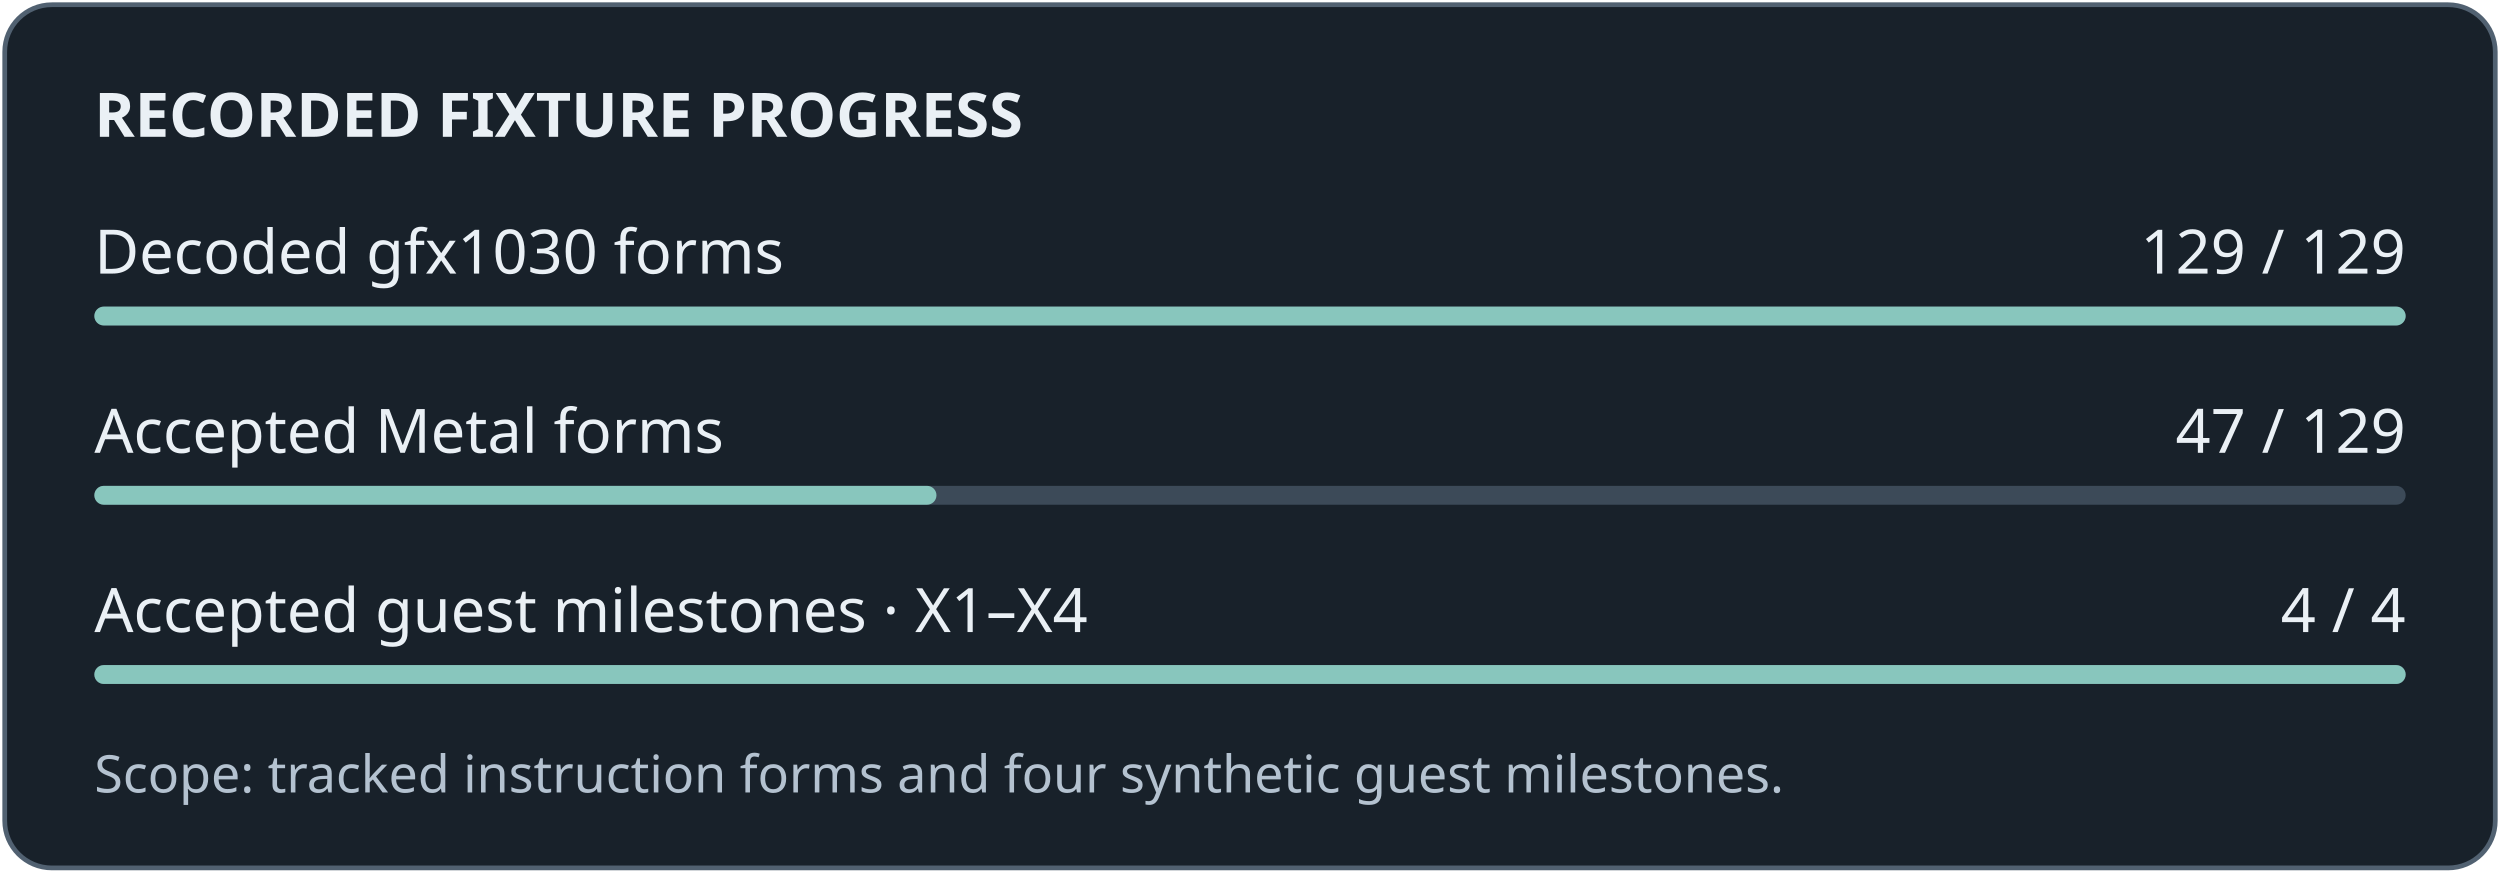
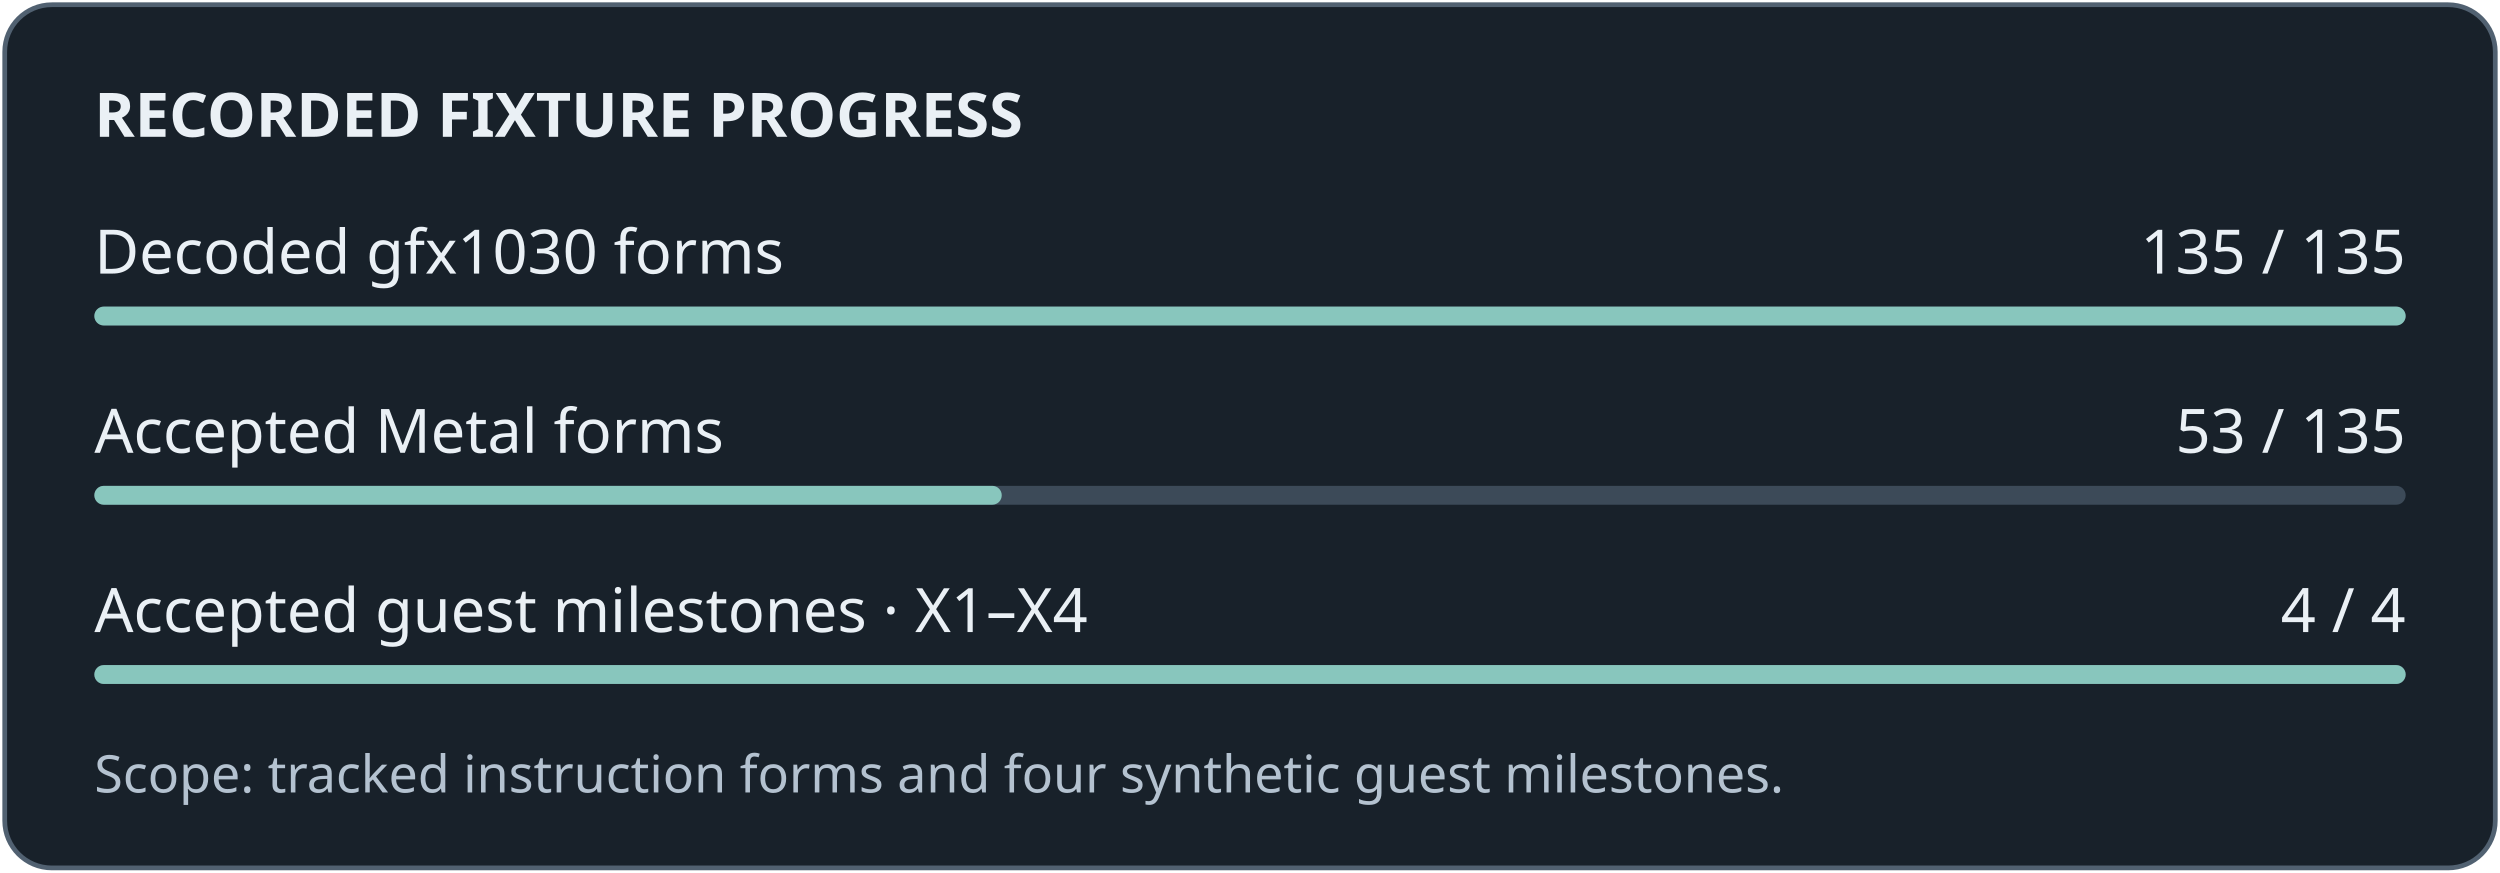
<svg xmlns="http://www.w3.org/2000/svg" width="530" height="185" viewBox="0 0 530 185" role="img" aria-labelledby="title description">
  <rect x="1" y="1" width="528" height="183" rx="10" fill="#18212a" stroke="#516171" />
  <g font-family="system-ui,sans-serif" fill="#eaf0f5">
    <text x="20" y="29" font-size="13" font-weight="700">RECORDED FIXTURE PROGRESS</text>
    <text x="20" y="58" font-size="13">Decoded gfx1030 forms</text>
-     <text x="510" y="58" font-size="13" text-anchor="end">129 / 129</text>
+     <text x="510" y="58" font-size="13" text-anchor="end">135 / 135</text>
    <rect x="20" y="65" width="490" height="4" rx="2" fill="#3c4a58" />
    <rect x="20" y="65" width="490.00" height="4" rx="2" fill="#88c6bd" />
    <text x="20" y="96" font-size="13">Accepted Metal forms</text>
-     <text x="510" y="96" font-size="13" text-anchor="end">47 / 129</text>
+     <text x="510" y="96" font-size="13" text-anchor="end">53 / 135</text>
    <rect x="20" y="103" width="490" height="4" rx="2" fill="#3c4a58" />
-     <rect x="20" y="103" width="178.53" height="4" rx="2" fill="#88c6bd" />
+     <rect x="20" y="103" width="192.37" height="4" rx="2" fill="#88c6bd" />
    <text x="20" y="134" font-size="13">Accepted guest milestones · X1–X4</text>
    <text x="510" y="134" font-size="13" text-anchor="end">4 / 4</text>
    <rect x="20" y="141" width="490" height="4" rx="2" fill="#3c4a58" />
    <rect x="20" y="141" width="490.00" height="4" rx="2" fill="#88c6bd" />
    <text x="20" y="168" font-size="11" fill="#b4c2d0">Scope: tracked instruction forms and four synthetic guest milestones.</text>
  </g>
</svg>
